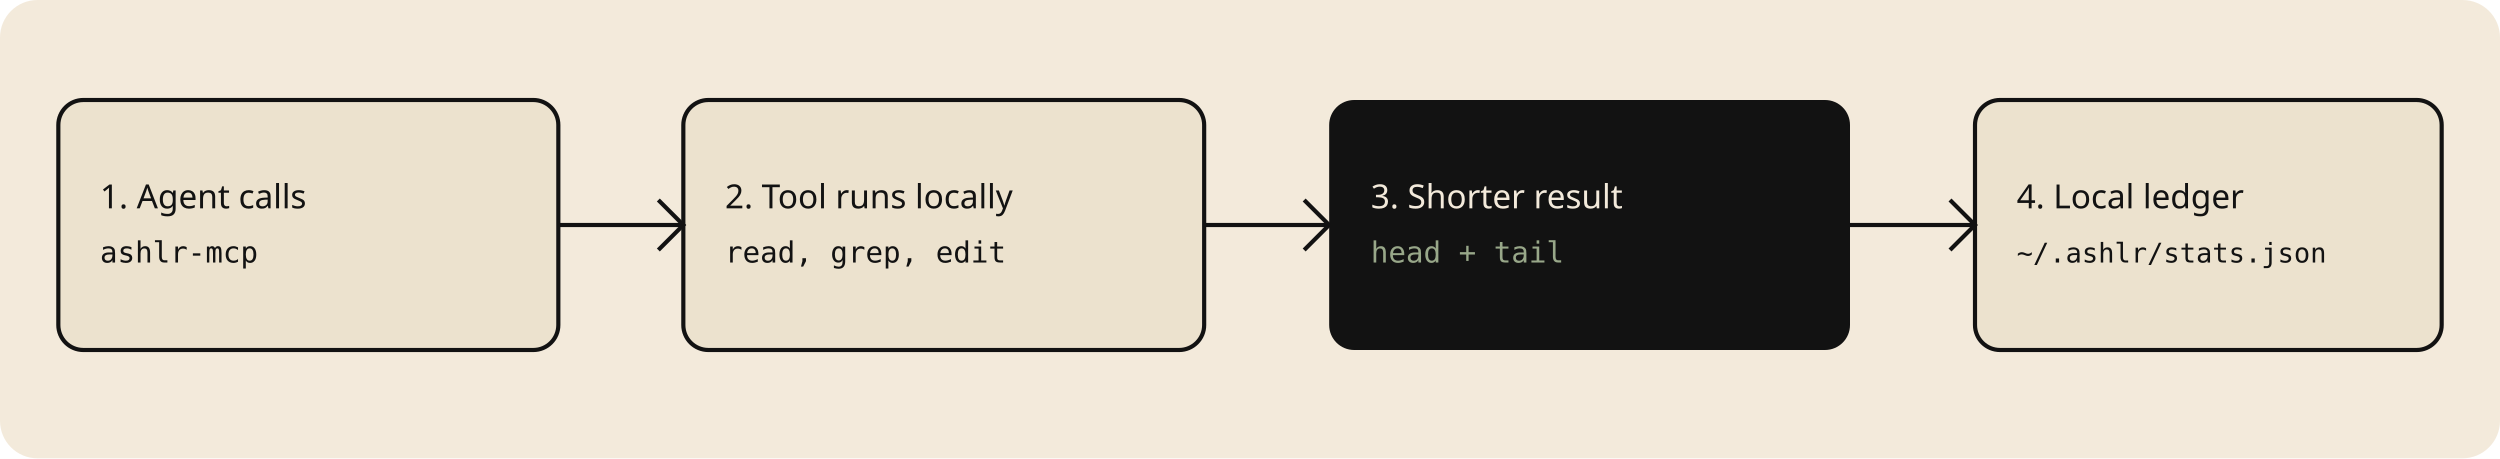
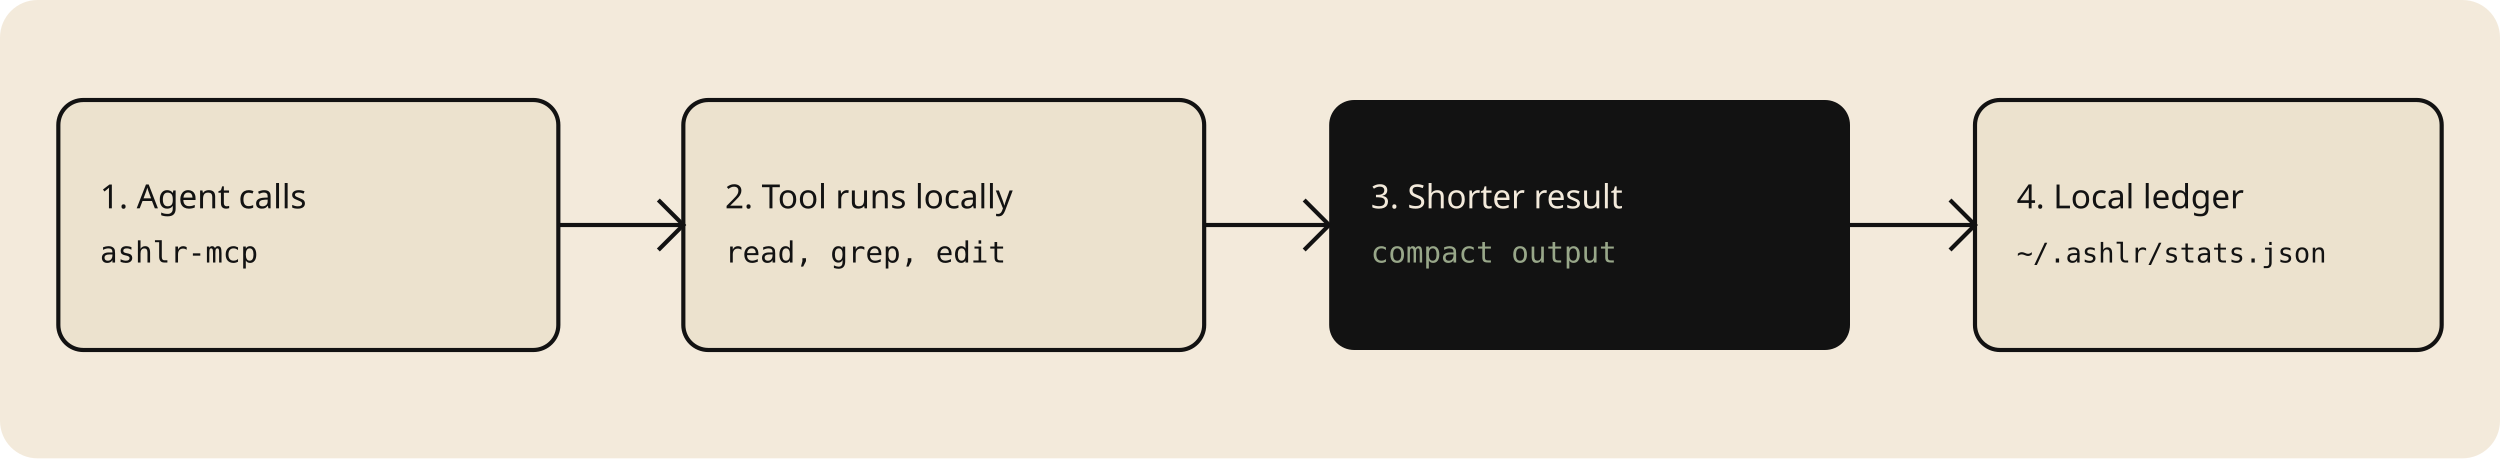
<svg xmlns="http://www.w3.org/2000/svg" width="1200" height="220" viewBox="0 0 1200 220" role="img" aria-labelledby="title desc">
  <rect width="1200" height="220" rx="18" fill="#F3EADB" />
  <g font-family="ui-sans-serif, system-ui, sans-serif" font-size="16" fill="#121212">
    <rect x="28" y="48" width="240" height="120" rx="12" fill="#ECE2CE" stroke="#121212" stroke-width="2" />
    <text x="48" y="100">1. Agent calls</text>
    <text x="48" y="126" font-family="ui-monospace, monospace" font-size="14">ashlr-mcp</text>
    <rect x="328" y="48" width="250" height="120" rx="12" fill="#ECE2CE" stroke="#121212" stroke-width="2" />
    <text x="348" y="100">2. Tool runs locally</text>
    <text x="348" y="126" font-family="ui-monospace, monospace" font-size="14">read, grep, edit</text>
    <rect x="638" y="48" width="250" height="120" rx="12" fill="#121212" />
    <text x="658" y="100" fill="#F3EADB">3. Shorter result</text>
-     <text x="658" y="126" fill="#98A789" font-family="ui-monospace, monospace" font-size="14">head + tail</text>
+     <text x="658" y="126" fill="#98A789" font-family="ui-monospace, monospace" font-size="14">compact output</text>
    <rect x="948" y="48" width="224" height="120" rx="12" fill="#ECE2CE" stroke="#121212" stroke-width="2" />
    <text x="968" y="100">4. Local ledger</text>
    <text x="968" y="126" font-family="ui-monospace, monospace" font-size="13">~/.ashlr/stats.json</text>
  </g>
  <g stroke="#121212" stroke-width="2" fill="none">
    <path d="M268 108 H328" />
    <path d="M316 96 L328 108 L316 120" />
    <path d="M578 108 H638" />
    <path d="M626 96 L638 108 L626 120" />
    <path d="M888 108 H948" />
    <path d="M936 96 L948 108 L936 120" />
  </g>
</svg>
